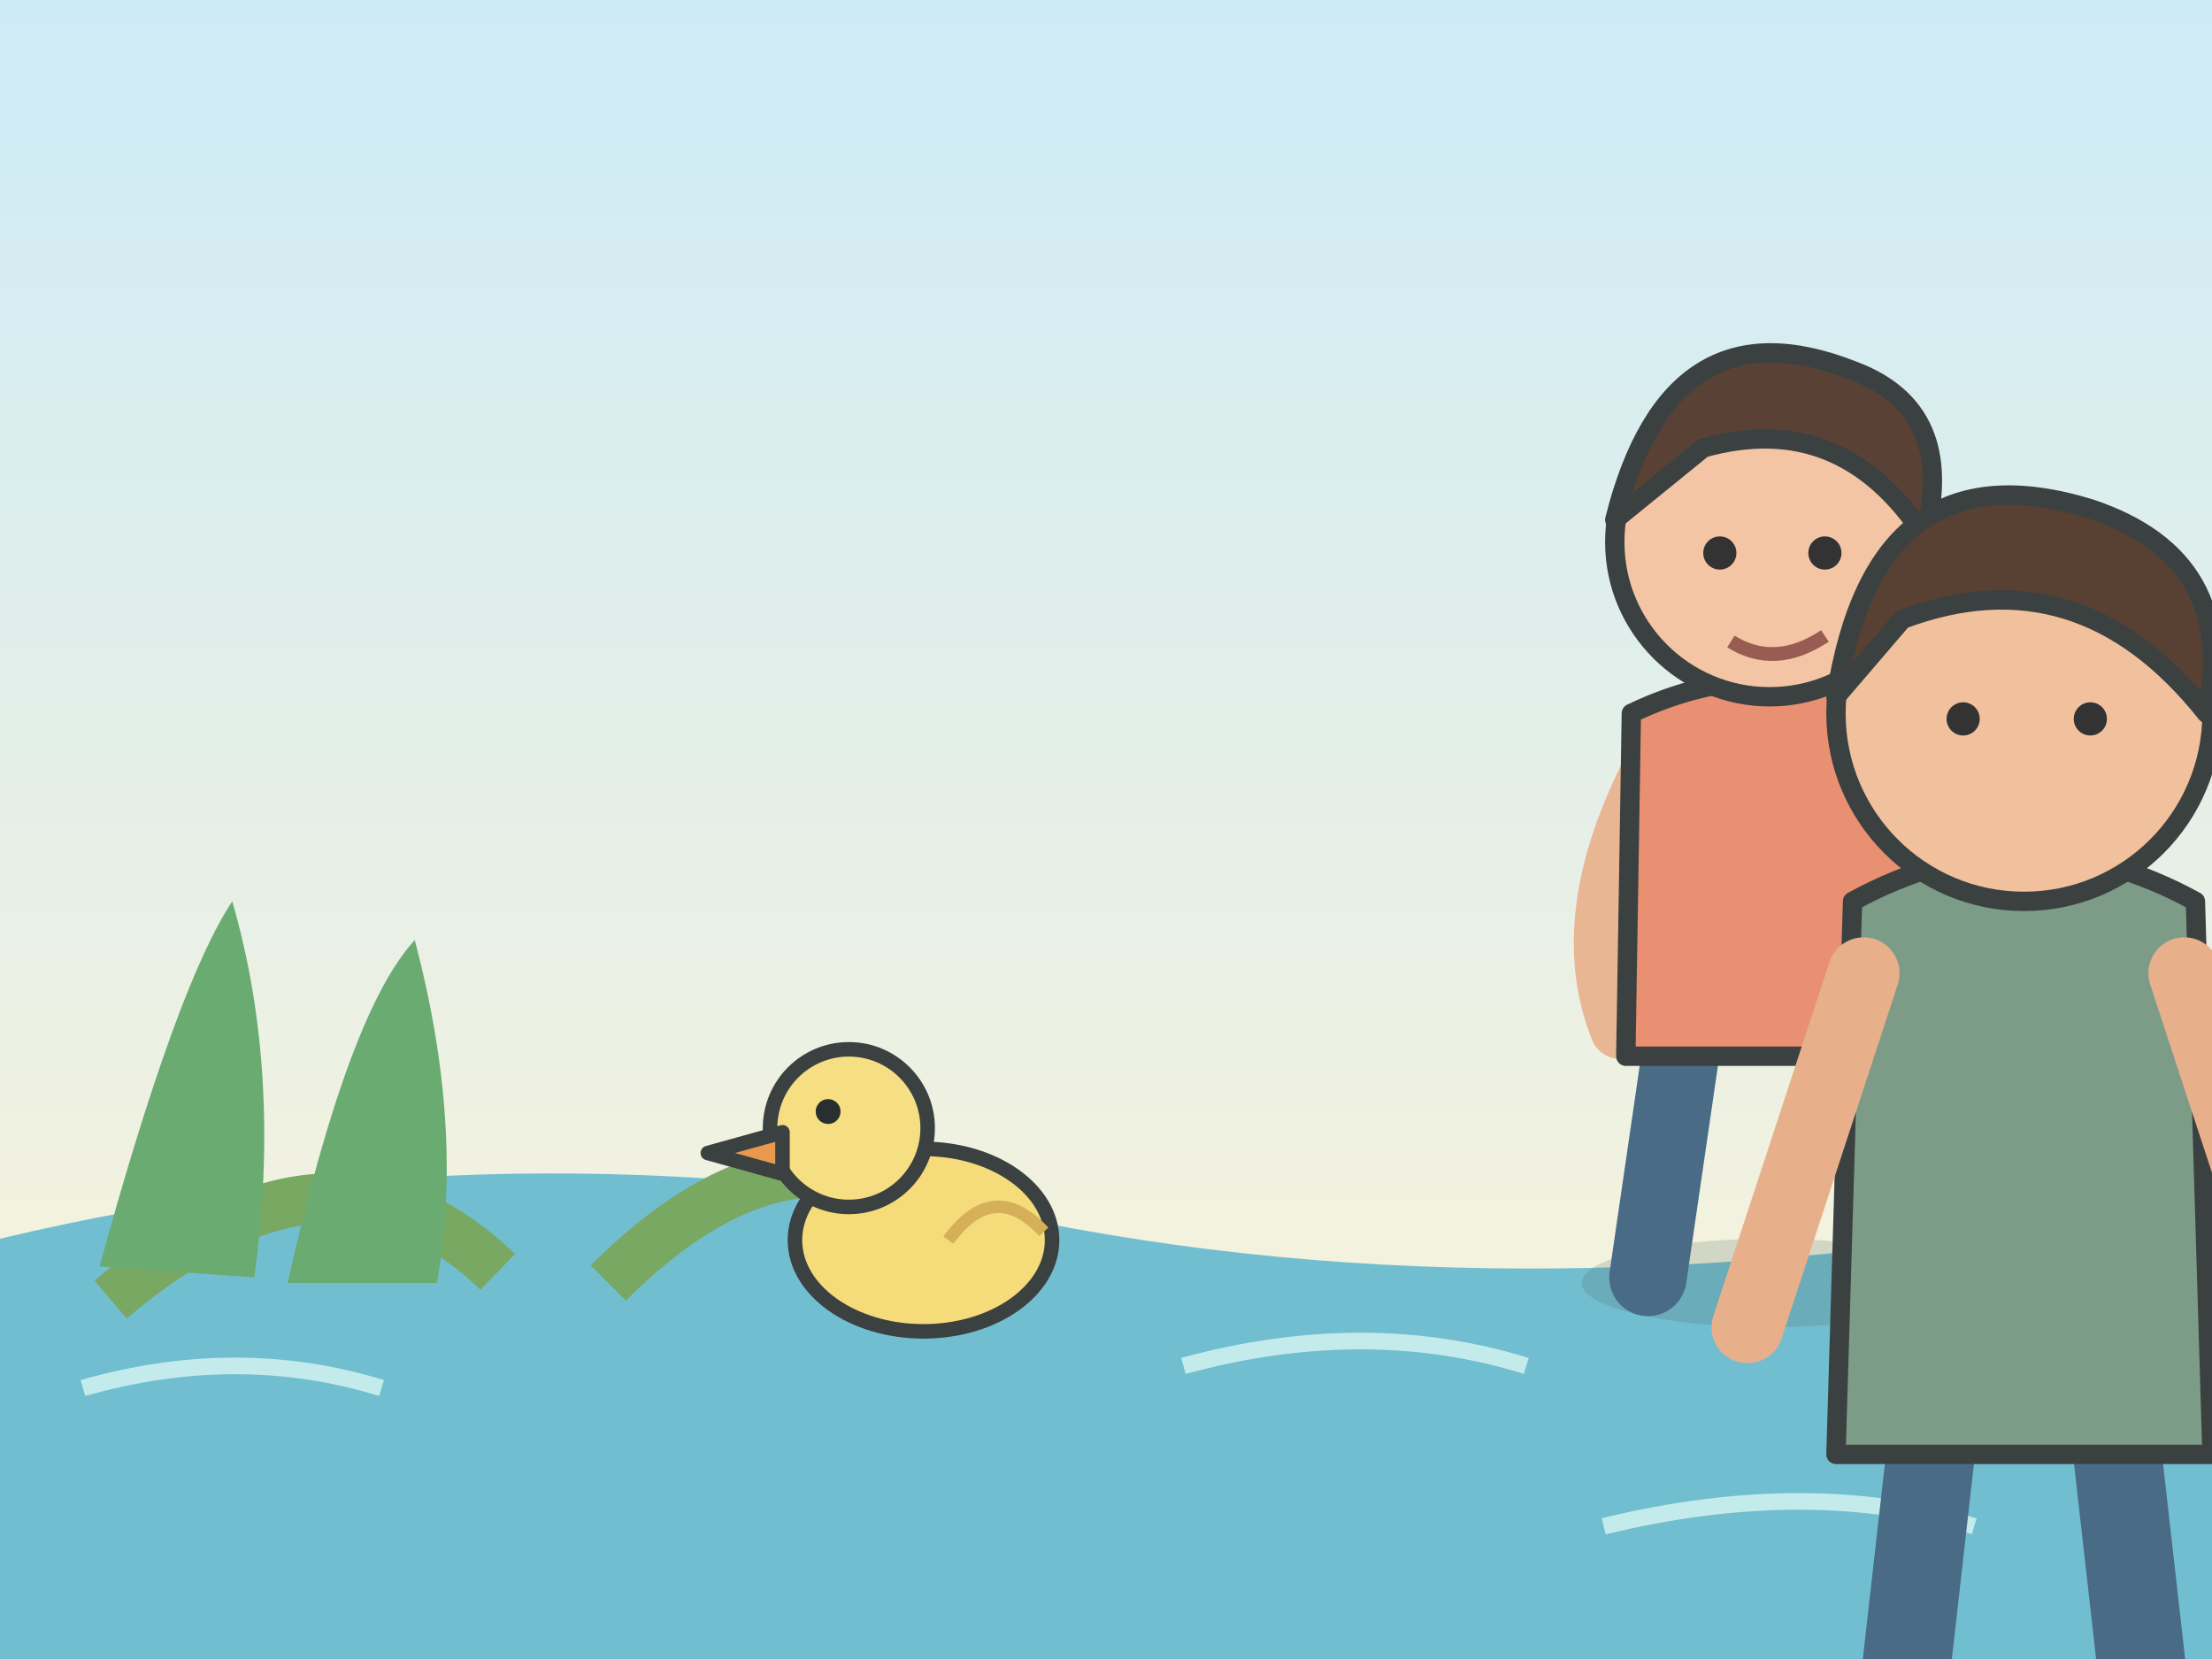
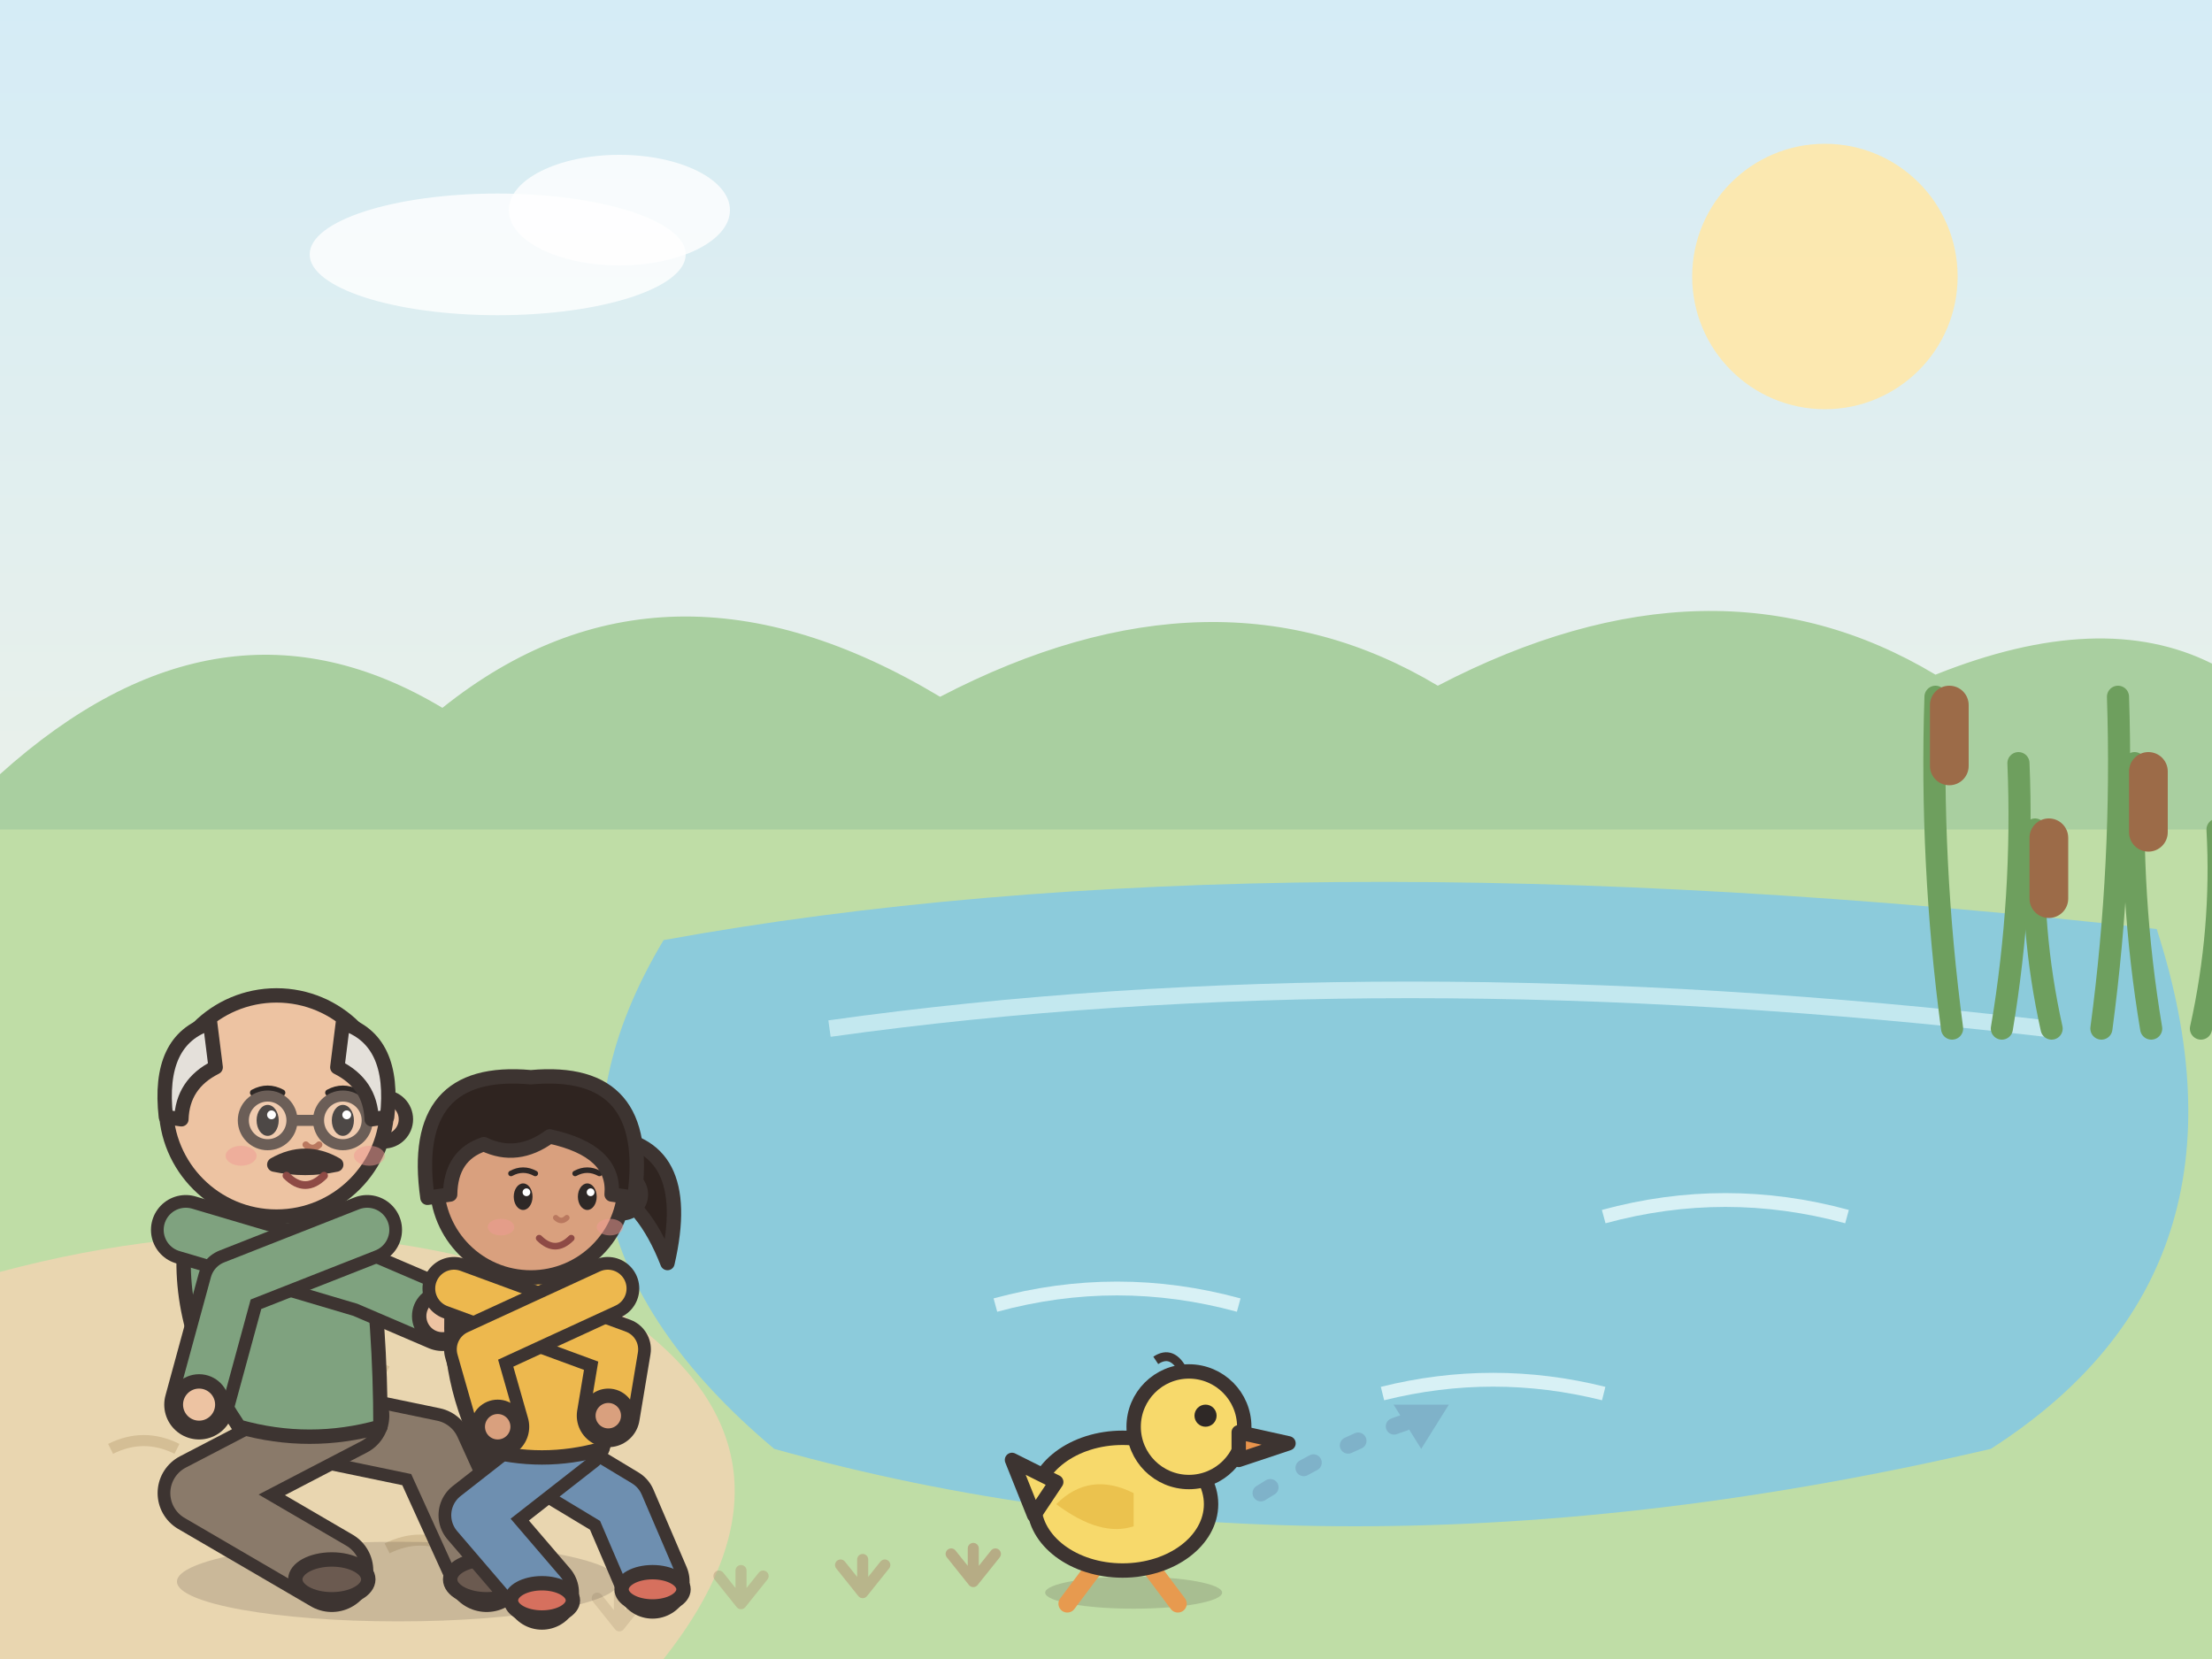
<svg xmlns="http://www.w3.org/2000/svg" viewBox="0 0 400 300" role="img" aria-labelledby="t d">
  <defs>
-     <linearGradient id="bg" x2="0" y2="1">
-       <stop stop-color="#CDEBF7" />
-       <stop offset="1" stop-color="#FFF4D7" />
-     </linearGradient>
-     <linearGradient id="cloth" x2="1" y2="1">
-       <stop stop-color="#F39B79" />
-       <stop offset="1" stop-color="#C95D55" />
-     </linearGradient>
+     <radialGradient id="glow">
+       <stop offset="0" stop-color="#FFF6C8" stop-opacity=".95" />
+       <stop offset="1" stop-color="#FFF6C8" stop-opacity="0" />
+     </radialGradient>
  </defs>
-   <rect width="400" height="300" fill="url(#bg)" />
-   <path d="M0 237 Q95 212 196 235 T400 228 V300 H0Z" fill="#A9CF91" />
-   <path d="M0 264 Q130 245 260 264 T400 250 V300 H0Z" fill="#78B47A" opacity=".55" />
-   <path d="M0 224 Q92 202 188 221 T400 216 V300 H0Z" fill="#72BED1" />
-   <g fill="none" stroke="#C4EBEB" stroke-width="3">
-     <path d="M15 251 q28 -8 54 0 M214 247 q33 -9 62 0 M290 276 q37 -9 67 0" />
+   <linearGradient id="sky" x1="0" y1="0" x2="0" y2="1">
+     <stop stop-color="#D5ECF6" />
+     <stop offset="1" stop-color="#FFF5DD" />
+   </linearGradient>
+   <rect width="400" height="300" fill="url(#sky)" />
+   <circle cx="330" cy="50" r="24" fill="#FFE8A8" opacity=".9" />
+   <ellipse cx="90" cy="46" rx="34" ry="11" fill="#FFF" opacity=".8" />
+   <ellipse cx="112" cy="38" rx="20" ry="10" fill="#FFF" opacity=".8" />
+   <path d="M0 140 Q40 104 80 128 Q120 96 170 126 Q220 100 260 124 Q310 98 350 122 Q380 110 400 120 V160 H0Z" fill="#A9CFA0" />
+   <path d="M0 150 H400 V300 H0Z" fill="#BFDDA6" />
+   <path d="M120 170 Q230 150 390 168 Q410 230 360 262 Q240 290 140 262 Q90 220 120 170Z" fill="#8CCBDB" />
+   <path d="M150 186 Q250 172 370 186" fill="none" stroke="#C9EBF2" stroke-width="3" opacity=".9" />
+   <path d="M180 236 q22 -6 44 0 M290 220 q22 -6 44 0 M250 252 q20 -5 40 0" stroke="#D8F1F5" stroke-width="2.5" fill="none" />
+   <path d="M0 230 Q60 214 110 236 Q150 262 120 300 H0Z" fill="#E9D6B0" />
+   <path d="M20 262 q6 -3 12 0 M58 248 q6 -3 12 0 M70 280 q6 -3 12 0" stroke="#D4BE95" stroke-width="2" fill="none" />
+   <path d="M353.0 186 Q349.0 156.0 350.0 126" fill="none" stroke="#6E9F5E" stroke-width="4" stroke-linecap="round" />
+   <rect x="349.0" y="124" width="7" height="18" rx="3.5" fill="#9C6B48" />
+   <path d="M362.0 186 Q366.0 162.0 365.0 138" fill="none" stroke="#6E9F5E" stroke-width="4" stroke-linecap="round" />
+   <path d="M371.0 186 Q367.0 168.0 368.0 150" fill="none" stroke="#6E9F5E" stroke-width="4" stroke-linecap="round" />
+   <rect x="367.0" y="148" width="7" height="18" rx="3.5" fill="#9C6B48" />
+   <path d="M380.0 186 Q384.0 156.0 383.0 126" fill="none" stroke="#6E9F5E" stroke-width="4" stroke-linecap="round" />
+   <path d="M389.0 186 Q385.0 162.0 386.0 138" fill="none" stroke="#6E9F5E" stroke-width="4" stroke-linecap="round" />
+   <rect x="385.0" y="136" width="7" height="18" rx="3.5" fill="#9C6B48" />
+   <path d="M398.0 186 Q402.0 168.0 401.0 150" fill="none" stroke="#6E9F5E" stroke-width="4" stroke-linecap="round" />
+   <path d="M112 294 l-4 -5 M112 294 l0 -6 M112 294 l4 -5" stroke="#B4A07D" stroke-width="2" stroke-linecap="round" opacity="0.35" />
+   <path d="M134 290 l-4 -5 M134 290 l0 -6 M134 290 l4 -5" stroke="#B4A07D" stroke-width="2" stroke-linecap="round" opacity="0.50" />
+   <path d="M156 288 l-4 -5 M156 288 l0 -6 M156 288 l4 -5" stroke="#B4A07D" stroke-width="2" stroke-linecap="round" opacity="0.65" />
+   <path d="M176 286 l-4 -5 M176 286 l0 -6 M176 286 l4 -5" stroke="#B4A07D" stroke-width="2" stroke-linecap="round" opacity="0.80" />
+   <ellipse cx="205.0" cy="288.0" rx="16.0" ry="2.9" fill="#3D3431" opacity="0.18" />
+   <g transform="translate(205 268) scale(-1 1)">
+     <path d="M-2 14 L-8 22 M6 14 L12 22" stroke="#E79A4F" stroke-width="3.2" stroke-linecap="round" />
+     <ellipse cx="2" cy="4" rx="16" ry="12" fill="#F7D96B" stroke="#3D3431" stroke-width="2.6" stroke-linejoin="round" stroke-linecap="round" />
+     <path d="M14 0 L22 -4 L18 6Z" fill="#F7D96B" stroke="#3D3431" stroke-width="2.6" stroke-linejoin="round" stroke-linecap="round" />
+     <path d="M0 2 Q8 -2 14 4 Q6 10 0 8Z" fill="#EBC24E" />
+     <circle cx="-10" cy="-10" r="10" fill="#F7D96B" stroke="#3D3431" stroke-width="2.6" stroke-linejoin="round" stroke-linecap="round" />
+     <circle cx="-13" cy="-12" r="2" fill="#2E2826" />
+     <path d="M-19 -9 L-28 -7 L-19 -4Z" fill="#E9944C" stroke="#3D3431" stroke-width="2.6" stroke-linejoin="round" stroke-linecap="round" />
+     <path d="M-9 -20 q2 -4 5 -2" stroke="#3D3431" stroke-width="1.6" fill="none" />
  </g>
-   <path d="M20 235 Q60 201 90 230 M110 232 Q145 197 176 223" fill="none" stroke="#79A862" stroke-width="9" />
-   <g transform="translate(167 210) scale(0.75)">
-     <ellipse cx="0" cy="19" rx="31" ry="22" fill="#F5DB79" stroke="#3A4140" stroke-width="3.5" stroke-linecap="round" stroke-linejoin="round" />
-     <circle cx="-18" cy="-8" r="19" fill="#F6DE82" stroke="#3A4140" stroke-width="3.5" stroke-linecap="round" stroke-linejoin="round" />
-     <path d="M-34 -7 L-52 -2 L-34 3Z" fill="#E9984E" stroke="#3A4140" stroke-width="3.5" stroke-linecap="round" stroke-linejoin="round" />
-     <circle cx="-23" cy="-12" r="3" fill="#292F31" />
-     <path d="M6 19 Q17 4 29 17" fill="none" stroke="#D6AF59" stroke-width="3" />
-   </g>
-   <g>
-     <ellipse cx="320" cy="232" rx="34" ry="8" fill="#4C665E" opacity=".2" />
-     <path d="M305 183 L298 231 M335 183 L343 231" stroke="#496B85" stroke-width="14" stroke-linecap="round" />
-     <path d="M299 139 Q285 166 293 186 M341 139 Q357 166 347 186" fill="none" stroke="#E9B693" stroke-width="11" stroke-linecap="round" />
-     <path d="M295 129 Q320 117 345 129 L346 191 H294Z" fill="#E89071" stroke="#3A4140" stroke-width="3.5" stroke-linecap="round" stroke-linejoin="round" />
-     <circle cx="320" cy="98" r="28" fill="#F3C5A5" stroke="#3A4140" stroke-width="3.5" stroke-linecap="round" stroke-linejoin="round" />
-     <path d="M292 94 Q302 54 335 67 Q354 74 348 97 Q333 74 308 81Z" fill="#594235" stroke="#3A4140" stroke-width="3.5" stroke-linecap="round" stroke-linejoin="round" />
-     <circle cx="311" cy="100" r="3" fill="#333" />
-     <circle cx="330" cy="100" r="3" fill="#333" />
-     <path d="M313 116 Q321 121 330 115" fill="none" stroke="#995C52" stroke-width="2.5" />
-   </g>
-   <g>
-     <path d="M350 255 L344 308 M382 255 L388 308" stroke="#496B85" stroke-width="16" stroke-linecap="round" />
-     <path d="M335 163 Q366 146 397 163 L400 263 H332Z" fill="#7D9C87" stroke="#3A4140" stroke-width="3.5" stroke-linecap="round" stroke-linejoin="round" />
-     <path d="M337 176 L316 240 M395 176 L416 240" stroke="#E7B08B" stroke-width="13" stroke-linecap="round" />
-     <circle cx="366" cy="129" r="34" fill="#F0C19C" stroke="#3A4140" stroke-width="3.5" stroke-linecap="round" stroke-linejoin="round" />
-     <path d="M332 126 Q339 80 378 92 Q405 101 399 129 Q376 100 344 112Z" fill="#584032" stroke="#3A4140" stroke-width="3.5" stroke-linecap="round" stroke-linejoin="round" />
-     <circle cx="355" cy="130" r="3" fill="#333" />
-     <circle cx="378" cy="130" r="3" fill="#333" />
-   </g>
-   <g fill="#6AAB71">
-     <path d="M18 229 q14 -51 24 -66 q9 31 4 68" />
-     <path d="M52 232 q11 -49 23 -62 q9 34 4 62" />
-   </g>
+   <path d="M228 270 q16 -10 30 -14" fill="none" stroke="#7FB2C9" stroke-width="3" stroke-dasharray="2 7" stroke-linecap="round" />
+   <path d="M262 254 l-10 0 l5 8Z" fill="#7FB2C9" />
+   <ellipse cx="72.0" cy="286.0" rx="40.0" ry="7.2" fill="#3D3431" opacity="0.18" />
+   <path d="M49.1 256.0 L78.0 262.0 L88.0 284.0" fill="none" stroke="#3D3431" stroke-width="15.0" stroke-linecap="round" stroke-linejoin="round" />
+   <path d="M49.1 256.0 L78.0 262.0 L88.0 284.0" fill="none" stroke="#8A7A6A" stroke-width="10.4" stroke-linecap="round" stroke-linejoin="round" />
+   <ellipse cx="88.0" cy="285.6" rx="6.6" ry="3.6" fill="#6B5A50" stroke="#3D3431" stroke-width="2.6" stroke-linejoin="round" stroke-linecap="round" />
+   <path d="M62.9 256.0 L36.0 270.0 L60.0 284.0" fill="none" stroke="#3D3431" stroke-width="15.0" stroke-linecap="round" stroke-linejoin="round" />
+   <path d="M62.9 256.0 L36.0 270.0 L60.0 284.0" fill="none" stroke="#8A7A6A" stroke-width="10.4" stroke-linecap="round" stroke-linejoin="round" />
+   <ellipse cx="60.0" cy="285.6" rx="6.6" ry="3.6" fill="#6B5A50" stroke="#3D3431" stroke-width="2.6" stroke-linejoin="round" stroke-linecap="round" />
+   <path d="M33.6 222.4 Q50.0 217.4 66.4 222.4 Q68.8 240.2 68.8 258.0 Q56.0 261.6 43.2 258.0 Q31.2 240.2 33.6 222.4Z" fill="#7FA27F" stroke="#3D3431" stroke-width="2.6" stroke-linejoin="round" stroke-linecap="round" />
+   <path d="M33.6 222.4 L66.0 232.0 L80.0 238.0" fill="none" stroke="#3D3431" stroke-width="12.6" stroke-linecap="round" stroke-linejoin="round" />
+   <path d="M33.6 222.4 L66.0 232.0 L80.0 238.0" fill="none" stroke="#7FA27F" stroke-width="8.0" stroke-linecap="round" stroke-linejoin="round" />
+   <circle cx="80.0" cy="238.0" r="4.2" fill="#EDC3A2" stroke="#3D3431" stroke-width="2.6" stroke-linejoin="round" stroke-linecap="round" />
+   <path d="M66.4 222.4 L42.0 232.0 L36.0 254.0" fill="none" stroke="#3D3431" stroke-width="12.6" stroke-linecap="round" stroke-linejoin="round" />
+   <path d="M66.4 222.4 L42.0 232.0 L36.0 254.0" fill="none" stroke="#7FA27F" stroke-width="8.0" stroke-linecap="round" stroke-linejoin="round" />
+   <circle cx="36.0" cy="254.0" r="4.2" fill="#EDC3A2" stroke="#3D3431" stroke-width="2.6" stroke-linejoin="round" stroke-linecap="round" />
+   <circle cx="69.4" cy="202.4" r="4.0" fill="#EDC3A2" stroke="#3D3431" stroke-width="2.6" stroke-linejoin="round" stroke-linecap="round" />
+   <circle cx="50.0" cy="200.0" r="20.0" fill="#EDC3A2" stroke="#3D3431" stroke-width="2.6" stroke-linejoin="round" stroke-linecap="round" />
+   <ellipse cx="48.4" cy="202.6" rx="2.0" ry="2.8" fill="#2E2826" />
+   <circle cx="49.1" cy="201.6" r="0.8" fill="#FFF" />
+   <path d="M45.8 197.6 Q48.4 196.2 51.0 197.6" fill="none" stroke="#2E2826" stroke-width="1.2" stroke-linecap="round" />
+   <ellipse cx="62.0" cy="202.6" rx="2.0" ry="2.8" fill="#2E2826" />
+   <circle cx="62.7" cy="201.6" r="0.8" fill="#FFF" />
+   <path d="M59.4 197.6 Q62.0 196.2 64.6 197.6" fill="none" stroke="#2E2826" stroke-width="1.2" stroke-linecap="round" />
+   <path d="M55.3 207.0 Q56.5 208.2 57.7 207.0" fill="none" stroke="#B9785F" stroke-width="1.2" stroke-linecap="round" />
+   <ellipse cx="43.6" cy="209.0" rx="2.8" ry="1.8" fill="#F09A93" opacity=".5" />
+   <ellipse cx="66.8" cy="209.0" rx="2.8" ry="1.8" fill="#F09A93" opacity=".5" />
+   <path d="M49.6 210.6 Q55.2 207.4 60.8 210.6 Q55.2 211.8 49.6 210.6Z" fill="#D9D4CE" stroke="#3D3431" stroke-width="2.6" stroke-linejoin="round" stroke-linecap="round" />
+   <path d="M51.8 212.6 Q55.2 216.0 58.6 212.6" fill="none" stroke="#8E4A45" stroke-width="1.4" stroke-linecap="round" />
+   <circle cx="48.4" cy="202.6" r="4.4" fill="#FFFFFF" fill-opacity=".15" stroke="#6B5E57" stroke-width="2" />
+   <circle cx="62.0" cy="202.6" r="4.4" fill="#FFFFFF" fill-opacity=".15" stroke="#6B5E57" stroke-width="2" />
+   <path d="M52.8 202.6 L57.6 202.6" stroke="#6B5E57" stroke-width="2" />
+   <path d="M30.0 202.0 Q28.4 188.0 38.0 185.0 L39.0 193.0 Q33.0 196.0 32.8 202.4Z" fill="#E4E0DA" stroke="#3D3431" stroke-width="2.6" stroke-linejoin="round" stroke-linecap="round" />
+   <path d="M70.0 202.0 Q71.6 188.0 62.0 185.0 L61.0 193.0 Q67.0 196.0 67.2 202.4Z" fill="#E4E0DA" stroke="#3D3431" stroke-width="2.6" stroke-linejoin="round" stroke-linecap="round" />
+   <path d="M92.1 260.0 L112.0 272.0 L118.0 286.0" fill="none" stroke="#3D3431" stroke-width="13.4" stroke-linecap="round" stroke-linejoin="round" />
+   <path d="M92.1 260.0 L112.0 272.0 L118.0 286.0" fill="none" stroke="#6E8FB0" stroke-width="8.8" stroke-linecap="round" stroke-linejoin="round" />
+   <ellipse cx="118.0" cy="287.4" rx="5.6" ry="3.1" fill="#D6705E" stroke="#3D3431" stroke-width="2.6" stroke-linejoin="round" stroke-linecap="round" />
+   <path d="M103.9 260.0 L86.0 274.0 L98.0 288.0" fill="none" stroke="#3D3431" stroke-width="13.4" stroke-linecap="round" stroke-linejoin="round" />
+   <path d="M103.9 260.0 L86.0 274.0 L98.0 288.0" fill="none" stroke="#6E8FB0" stroke-width="8.8" stroke-linecap="round" stroke-linejoin="round" />
+   <ellipse cx="98.0" cy="289.4" rx="5.6" ry="3.1" fill="#D6705E" stroke="#3D3431" stroke-width="2.6" stroke-linejoin="round" stroke-linecap="round" />
+   <path d="M82.1 233.0 Q96.0 228.8 109.9 233.0 Q112.0 247.5 108.9 262.0 Q98.0 265.1 87.1 262.0 Q80.0 247.5 82.1 233.0Z" fill="#EDB84E" stroke="#3D3431" stroke-width="2.6" stroke-linejoin="round" stroke-linecap="round" />
+   <path d="M82.1 233.0 L112.0 244.0 L110.0 256.0" fill="none" stroke="#3D3431" stroke-width="11.4" stroke-linecap="round" stroke-linejoin="round" />
+   <path d="M82.1 233.0 L112.0 244.0 L110.0 256.0" fill="none" stroke="#EDB84E" stroke-width="6.8" stroke-linecap="round" stroke-linejoin="round" />
+   <circle cx="110.0" cy="256.0" r="3.6" fill="#D9A07E" stroke="#3D3431" stroke-width="2.6" stroke-linejoin="round" stroke-linecap="round" />
+   <path d="M109.9 233.0 L86.0 244.0 L90.0 258.0" fill="none" stroke="#3D3431" stroke-width="11.4" stroke-linecap="round" stroke-linejoin="round" />
+   <path d="M109.9 233.0 L86.0 244.0 L90.0 258.0" fill="none" stroke="#EDB84E" stroke-width="6.8" stroke-linecap="round" stroke-linejoin="round" />
+   <circle cx="90.0" cy="258.0" r="3.6" fill="#D9A07E" stroke="#3D3431" stroke-width="2.6" stroke-linejoin="round" stroke-linecap="round" />
+   <path d="M108.8 205.5 Q125.8 206.3 120.7 228.4 Q116.4 217.4 109.6 214.8Z" fill="#2F2420" stroke="#3D3431" stroke-width="2.6" stroke-linejoin="round" stroke-linecap="round" />
+   <circle cx="112.5" cy="216.0" r="3.4" fill="#D9A07E" stroke="#3D3431" stroke-width="2.6" stroke-linejoin="round" stroke-linecap="round" />
+   <circle cx="96.0" cy="214.0" r="17.0" fill="#D9A07E" stroke="#3D3431" stroke-width="2.6" stroke-linejoin="round" stroke-linecap="round" />
+   <ellipse cx="94.6" cy="216.4" rx="1.7" ry="2.4" fill="#2E2826" />
+   <circle cx="95.2" cy="215.6" r="0.7" fill="#FFF" />
+   <path d="M92.4 212.2 Q94.6 211.0 96.8 212.2" fill="none" stroke="#2E2826" stroke-width="1.0" stroke-linecap="round" />
+   <ellipse cx="106.2" cy="216.4" rx="1.7" ry="2.4" fill="#2E2826" />
+   <circle cx="106.8" cy="215.6" r="0.7" fill="#FFF" />
+   <path d="M104.0 212.2 Q106.2 211.0 108.4 212.2" fill="none" stroke="#2E2826" stroke-width="1.0" stroke-linecap="round" />
+   <path d="M100.5 220.2 Q101.5 221.2 102.5 220.2" fill="none" stroke="#B9785F" stroke-width="1.0" stroke-linecap="round" />
+   <ellipse cx="90.6" cy="221.9" rx="2.4" ry="1.5" fill="#F09A93" opacity=".5" />
+   <ellipse cx="110.3" cy="221.9" rx="2.4" ry="1.5" fill="#F09A93" opacity=".5" />
+   <path d="M97.5 223.9 Q100.4 226.8 103.3 223.9" fill="none" stroke="#8E4A45" stroke-width="1.2" stroke-linecap="round" />
+   <path d="M77.3 216.6 Q73.9 192.8 96.0 194.8 Q118.1 192.8 114.7 216.6 L110.6 216.0 Q111.3 208.1 99.4 205.5 Q93.5 209.8 87.5 206.9 Q81.5 208.9 81.4 216.0Z" fill="#2F2420" stroke="#3D3431" stroke-width="2.6" stroke-linejoin="round" stroke-linecap="round" />
</svg>
